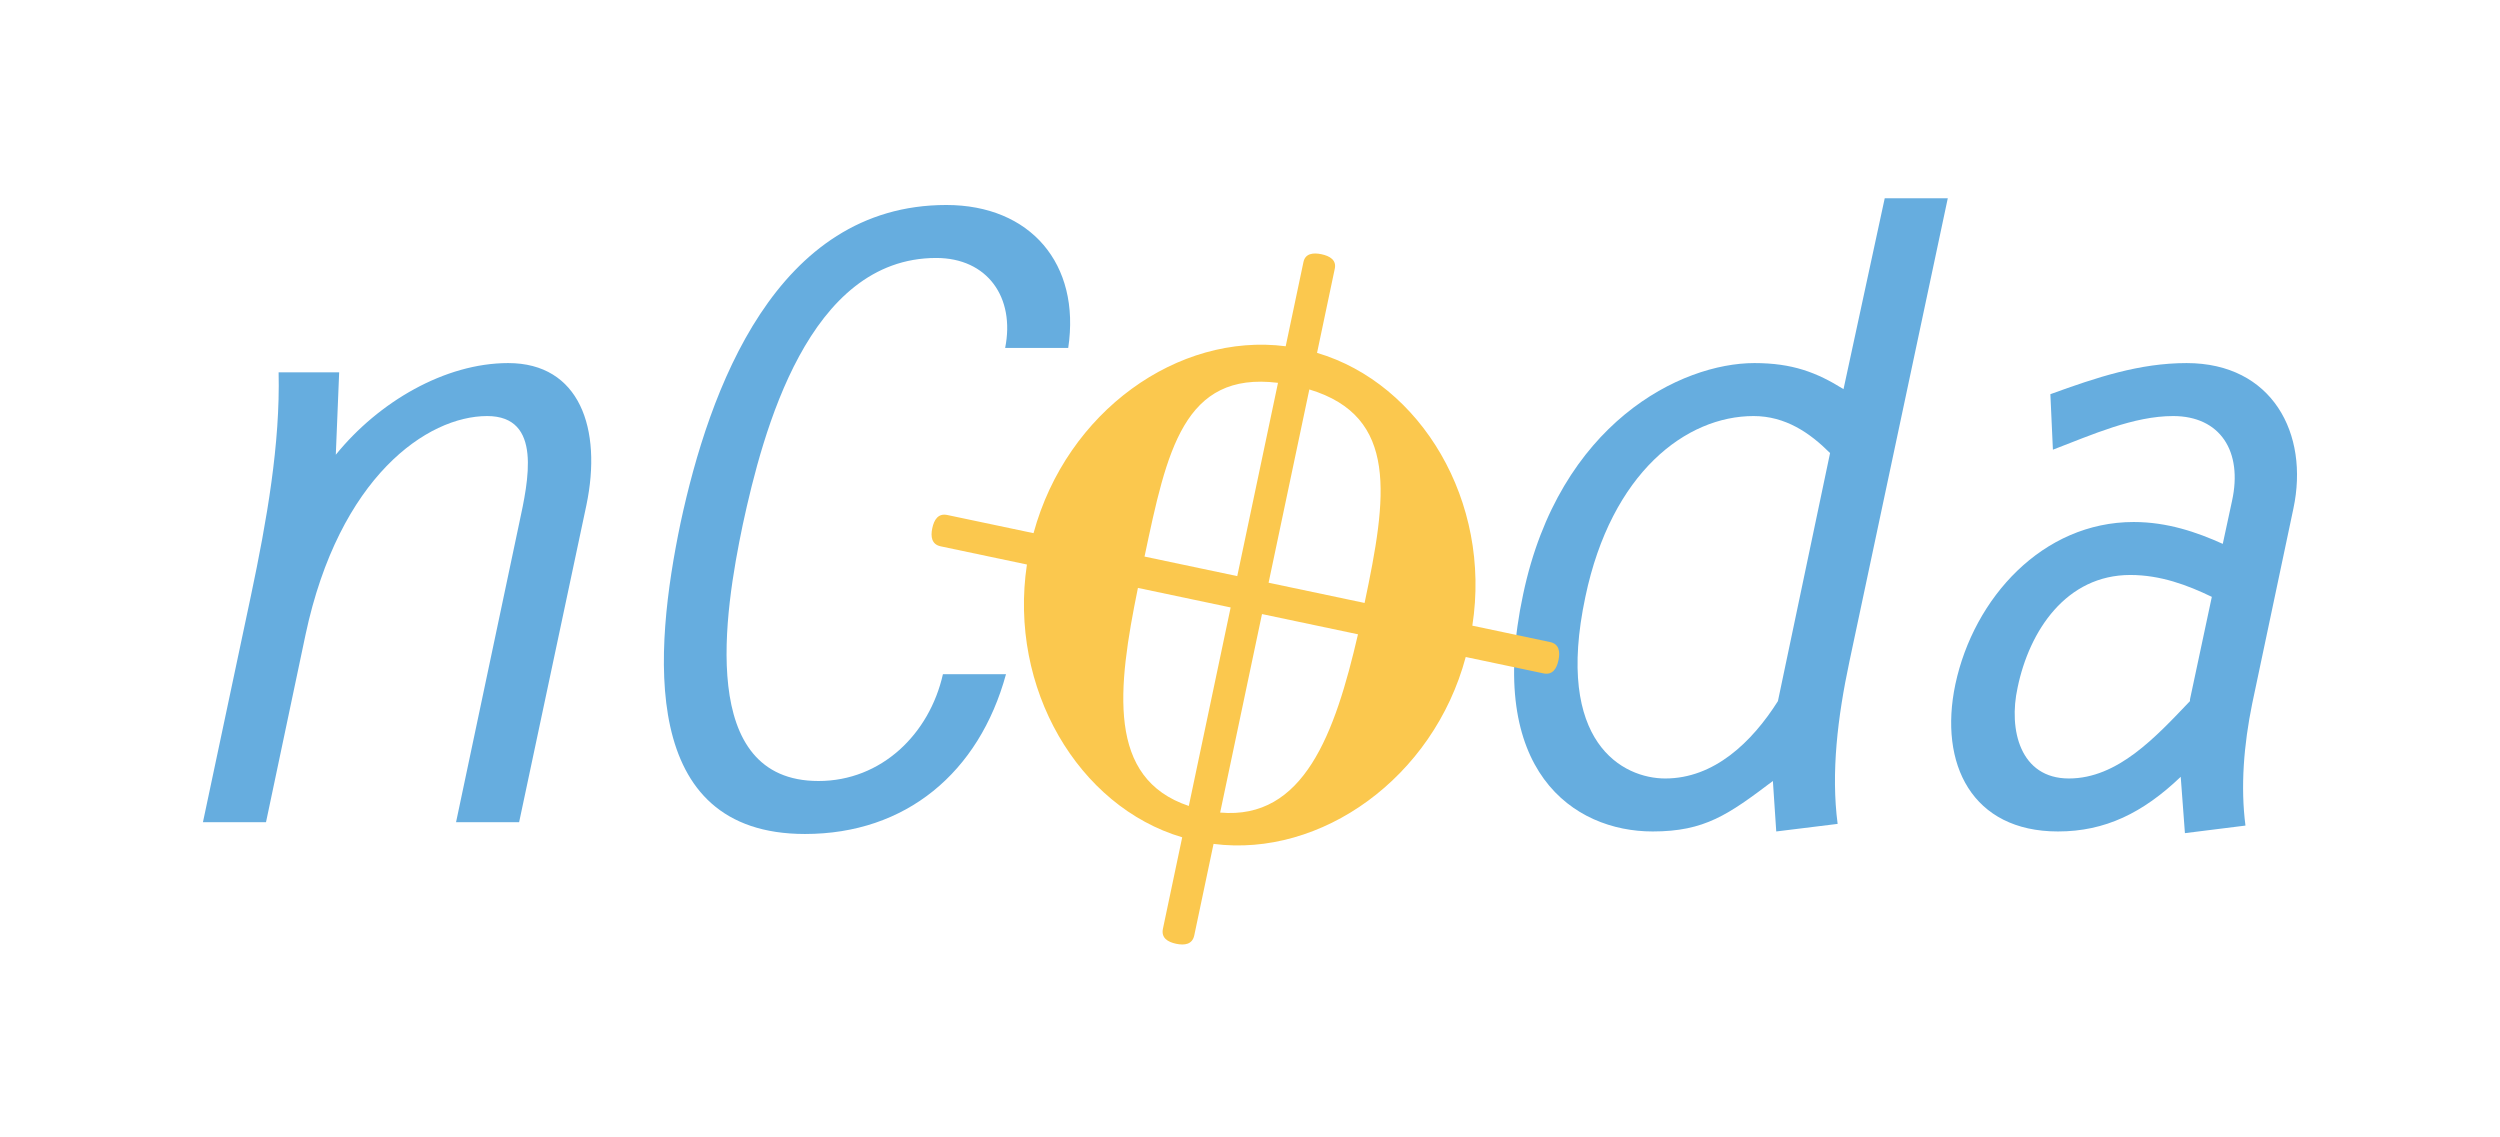
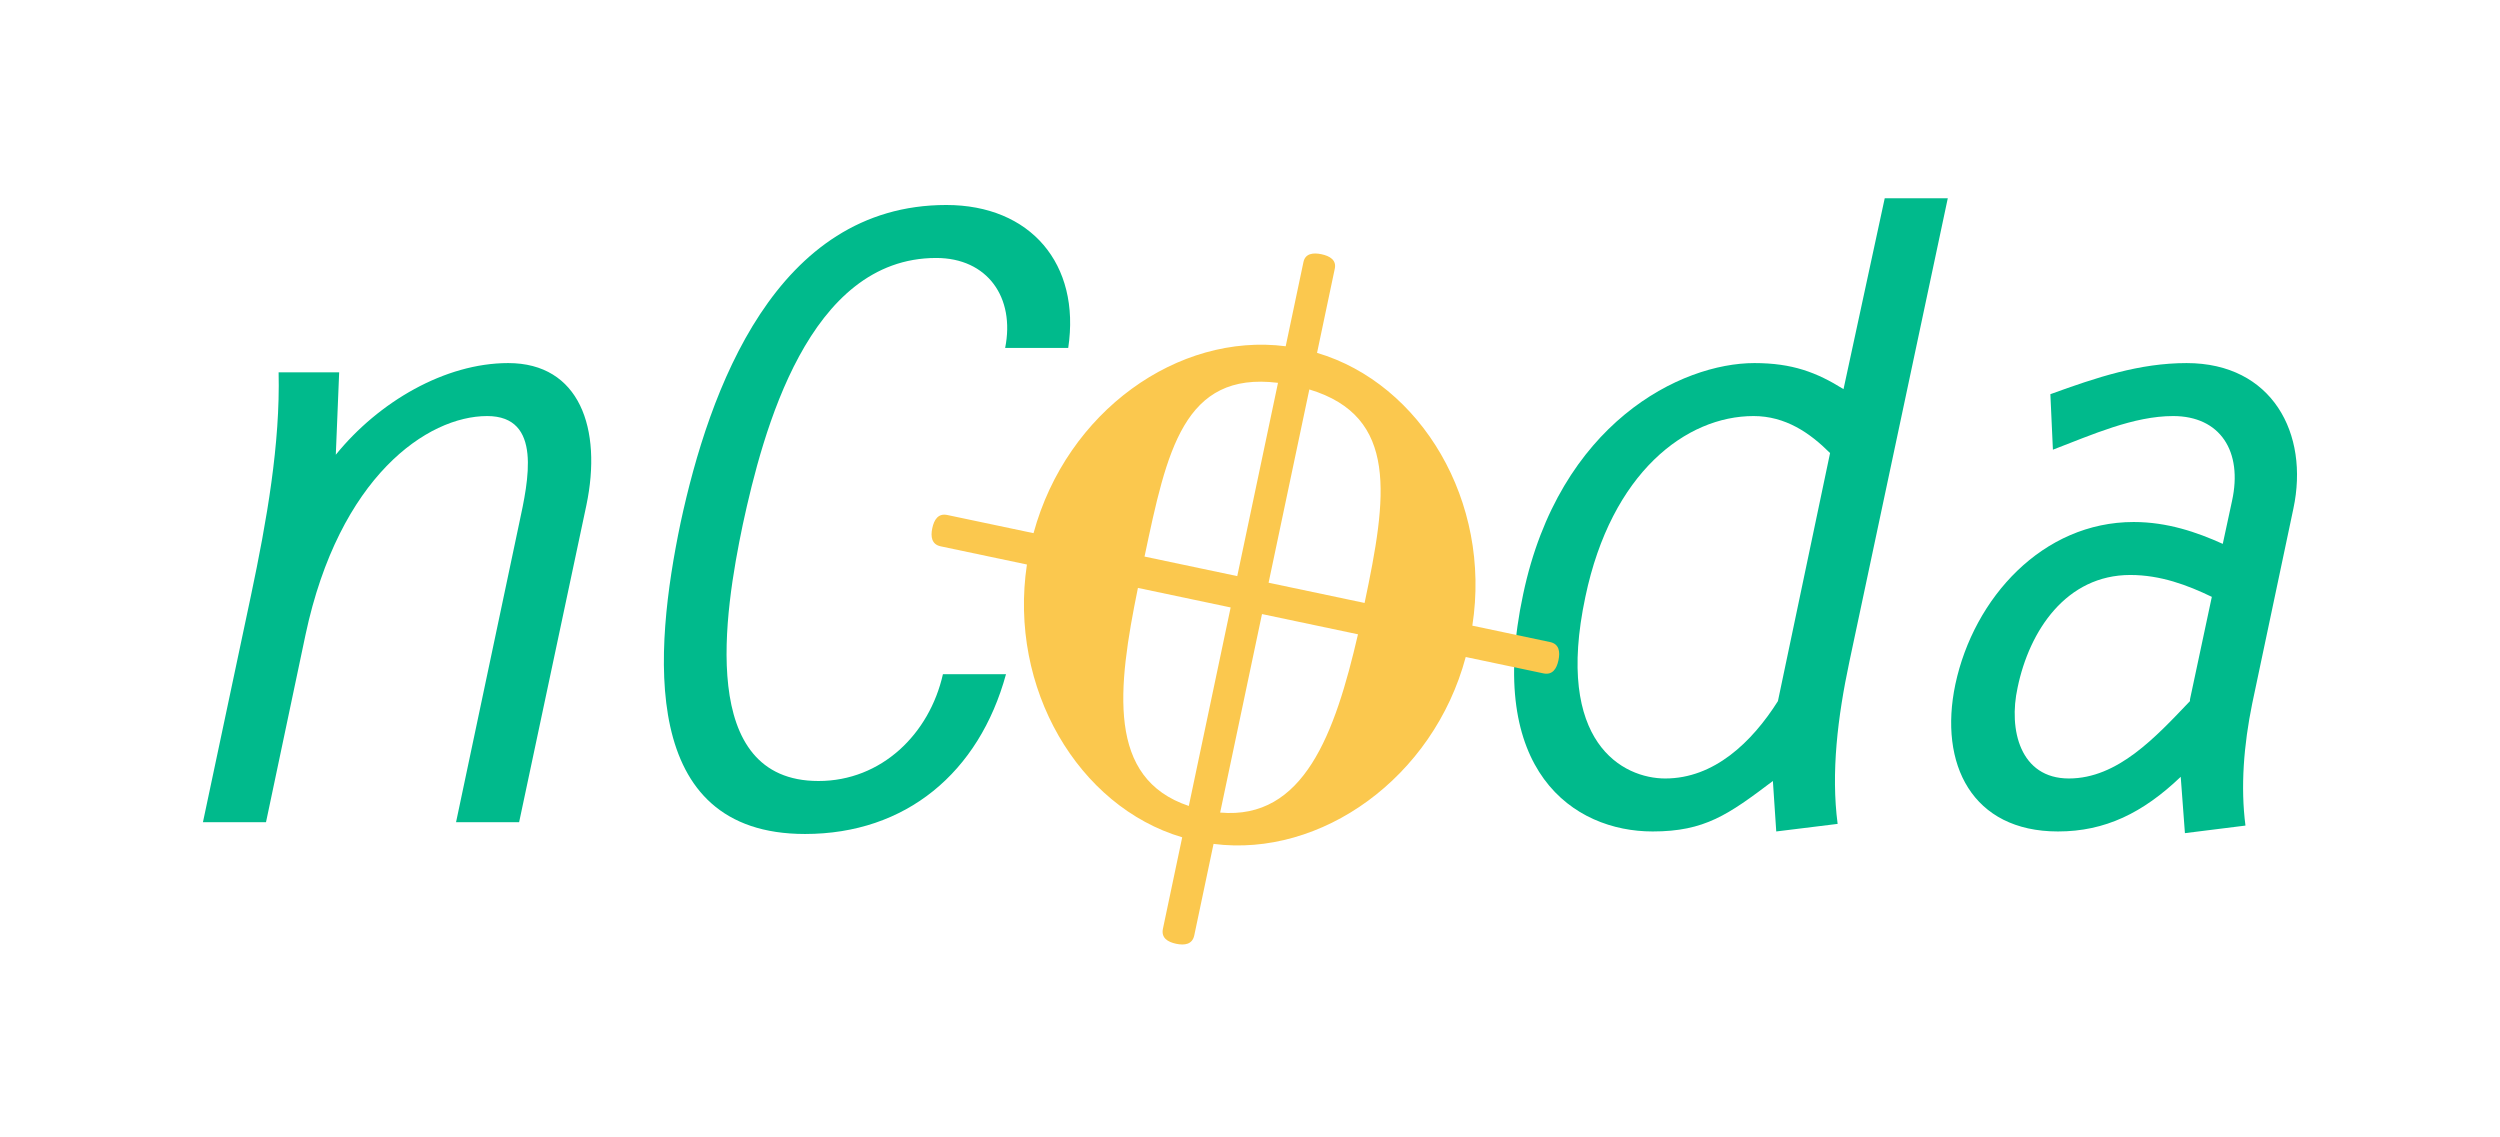
<svg xmlns="http://www.w3.org/2000/svg" version="1.1" id="Layer_1" x="0px" y="0px" width="550px" height="250px" viewBox="0 0 550 250" enable-background="new 0 0 550 250" xml:space="preserve">
  <rect x="-317.32" y="-175.658" display="none" fill="#31363B" width="1300" height="617" />
  <g>
-     <path fill="#66ADDF" d="M58.521,180.886H44.646l10.545-49.765c3.515-16.649,6.475-33.484,6.105-49.209h13.32l-0.74,18.13   c9.435-11.655,24.05-20.165,37.925-20.165c15.725,0,20.72,14.43,17.205,31.265l-14.8,69.744H100.33l13.875-65.674   c2.035-9.435,5.18-23.68-7.03-23.68c-13.135,0-32.56,13.32-39.959,48.099L58.521,180.886z" />
-     <path fill="#66ADDF" d="M221.133,76.547c2.22-11.1-3.885-19.794-15.169-19.794c-28.12,0-38.11,38.109-42.55,58.644   c-4.07,19.425-9.99,56.424,16.65,56.424c13.875,0,24.419-10.359,27.379-23.494h13.875c-5.92,21.645-22.015,35.149-44.214,35.149   c-36.629,0-33.299-40.145-27.379-68.449c6.29-29.229,20.904-69.929,58.459-69.929c18.5,0,29.6,12.95,26.825,31.449H221.133z" />
-     <path fill="#66ADDF" d="M390.775,182.921l-0.74-11.101c-9.805,7.4-14.984,11.101-26.455,11.101   c-17.389,0-36.814-13.319-28.49-52.169c7.955-37.74,34.781-50.875,50.875-50.875c8.324,0,13.689,2.035,19.609,5.735l9.066-41.994   h13.873l-21.645,101.933c-2.59,12.211-4.068,24.42-2.59,35.705L390.775,182.921z M402.615,99.672   c-4.439-4.44-9.805-8.14-16.836-8.14c-14.799,0-31.264,12.395-36.998,39.775c-6.846,32.189,8.324,39.959,17.574,39.959   c10.73,0,19.055-7.955,24.789-17.02L402.615,99.672z" />
-     <path fill="#66ADDF" d="M491.043,110.217c2.404-10.915-2.59-18.685-12.951-18.685c-8.693,0-17.76,4.07-26.453,7.4l-0.557-12.209   c10.176-3.7,19.611-6.845,29.971-6.845c18.869,0,27.01,15.54,23.494,32.005l-9.064,42.919c-1.85,9.065-2.59,18.314-1.48,26.825   l-13.32,1.665l-0.924-12.395c-8.324,7.954-16.65,12.024-27.01,12.024c-18.869,0-26.27-14.8-22.57-32.375   c4.07-19.055,19.24-35.704,39.221-35.704c7.398,0,13.875,2.22,19.609,4.81L491.043,110.217z M486.602,131.307   c-5.363-2.59-11.283-4.811-17.943-4.811c-14.061,0-22.199,12.21-24.791,24.79c-2.033,9.25,0.557,19.979,11.285,19.979   c10.73,0,19.055-9.064,26.641-17.02v-0.37L486.602,131.307z" />
+     <path fill="#00BA8C" d="M58.521,180.886H44.646l10.545-49.765c3.515-16.649,6.475-33.484,6.105-49.209h13.32l-0.74,18.13   c9.435-11.655,24.05-20.165,37.925-20.165c15.725,0,20.72,14.43,17.205,31.265l-14.8,69.744H100.33l13.875-65.674   c2.035-9.435,5.18-23.68-7.03-23.68c-13.135,0-32.56,13.32-39.959,48.099L58.521,180.886z" />
+     <path fill="#00BA8C" d="M221.133,76.547c2.22-11.1-3.885-19.794-15.169-19.794c-28.12,0-38.11,38.109-42.55,58.644   c-4.07,19.425-9.99,56.424,16.65,56.424c13.875,0,24.419-10.359,27.379-23.494h13.875c-5.92,21.645-22.015,35.149-44.214,35.149   c-36.629,0-33.299-40.145-27.379-68.449c6.29-29.229,20.904-69.929,58.459-69.929c18.5,0,29.6,12.95,26.825,31.449H221.133z" />
+     <path fill="#00BA8C" d="M390.775,182.921l-0.74-11.101c-9.805,7.4-14.984,11.101-26.455,11.101   c-17.389,0-36.814-13.319-28.49-52.169c7.955-37.74,34.781-50.875,50.875-50.875c8.324,0,13.689,2.035,19.609,5.735l9.066-41.994   h13.873l-21.645,101.933c-2.59,12.211-4.068,24.42-2.59,35.705L390.775,182.921z M402.615,99.672   c-4.439-4.44-9.805-8.14-16.836-8.14c-14.799,0-31.264,12.395-36.998,39.775c-6.846,32.189,8.324,39.959,17.574,39.959   c10.73,0,19.055-7.955,24.789-17.02L402.615,99.672z" />
+     <path fill="#00BA8C" d="M491.043,110.217c2.404-10.915-2.59-18.685-12.951-18.685c-8.693,0-17.76,4.07-26.453,7.4l-0.557-12.209   c10.176-3.7,19.611-6.845,29.971-6.845c18.869,0,27.01,15.54,23.494,32.005l-9.064,42.919c-1.85,9.065-2.59,18.314-1.48,26.825   l-13.32,1.665l-0.924-12.395c-8.324,7.954-16.65,12.024-27.01,12.024c-18.869,0-26.27-14.8-22.57-32.375   c4.07-19.055,19.24-35.704,39.221-35.704c7.398,0,13.875,2.22,19.609,4.81L491.043,110.217z M486.602,131.307   c-5.363-2.59-11.283-4.811-17.943-4.811c-14.061,0-22.199,12.21-24.791,24.79c-2.033,9.25,0.557,19.979,11.285,19.979   c10.73,0,19.055-9.064,26.641-17.02v-0.37L486.602,131.307z" />
  </g>
  <rect x="24.111" y="43.618" fill="none" width="748.569" height="324.959" />
  <text transform="matrix(1 0 0 1 24.1108 180.8857)" display="none" fill="#66ADDF" font-family="'LetterGothicStd-BoldSlanted'" font-size="185" letter-spacing="-15">nCoda</text>
  <line display="none" fill="none" stroke="#000000" stroke-width="2" stroke-miterlimit="10" x1="307.263" y1="12.438" x2="257.766" y2="238.927" />
  <g>
    <path fill="#FBC84E" d="M342.866,145.242c-0.393,1.867-1.301,3.326-3.312,2.901l-17.094-3.603   c-7.1,26.561-31.813,44.157-55.48,41.119l-4.239,20.112c-0.424,2.012-2.125,2.253-3.993,1.859   c-1.867-0.395-3.327-1.302-2.902-3.312l4.239-20.112c-22.879-6.772-38.244-32.817-34.162-60.014l-18.963-3.997   c-2.011-0.424-2.252-2.125-1.859-3.992c0.394-1.868,1.301-3.327,3.312-2.903l18.963,3.997c7.303-26.819,31.812-44.158,55.479-41.12   l3.906-18.532c0.394-1.867,2.095-2.109,3.962-1.715s3.326,1.302,2.933,3.169l-3.906,18.532   c22.88,6.773,38.418,32.704,34.163,60.015l17.094,3.603C343.019,141.673,343.261,143.374,342.866,145.242z M251.797,122.445   l20.399,4.3l8.963-42.522C260.396,81.647,256.703,99.173,251.797,122.445z M261.538,177.312l9.205-43.672l-20.399-4.299   C245.825,151.494,243.46,171.251,261.538,177.312z M288.054,85.677l-8.963,42.521l21.118,4.452   C305.114,109.377,307.804,91.639,288.054,85.677z M298.756,139.545l-21.118-4.451l-9.205,43.672   C286.845,180.396,293.692,161.434,298.756,139.545z" />
  </g>
</svg>
